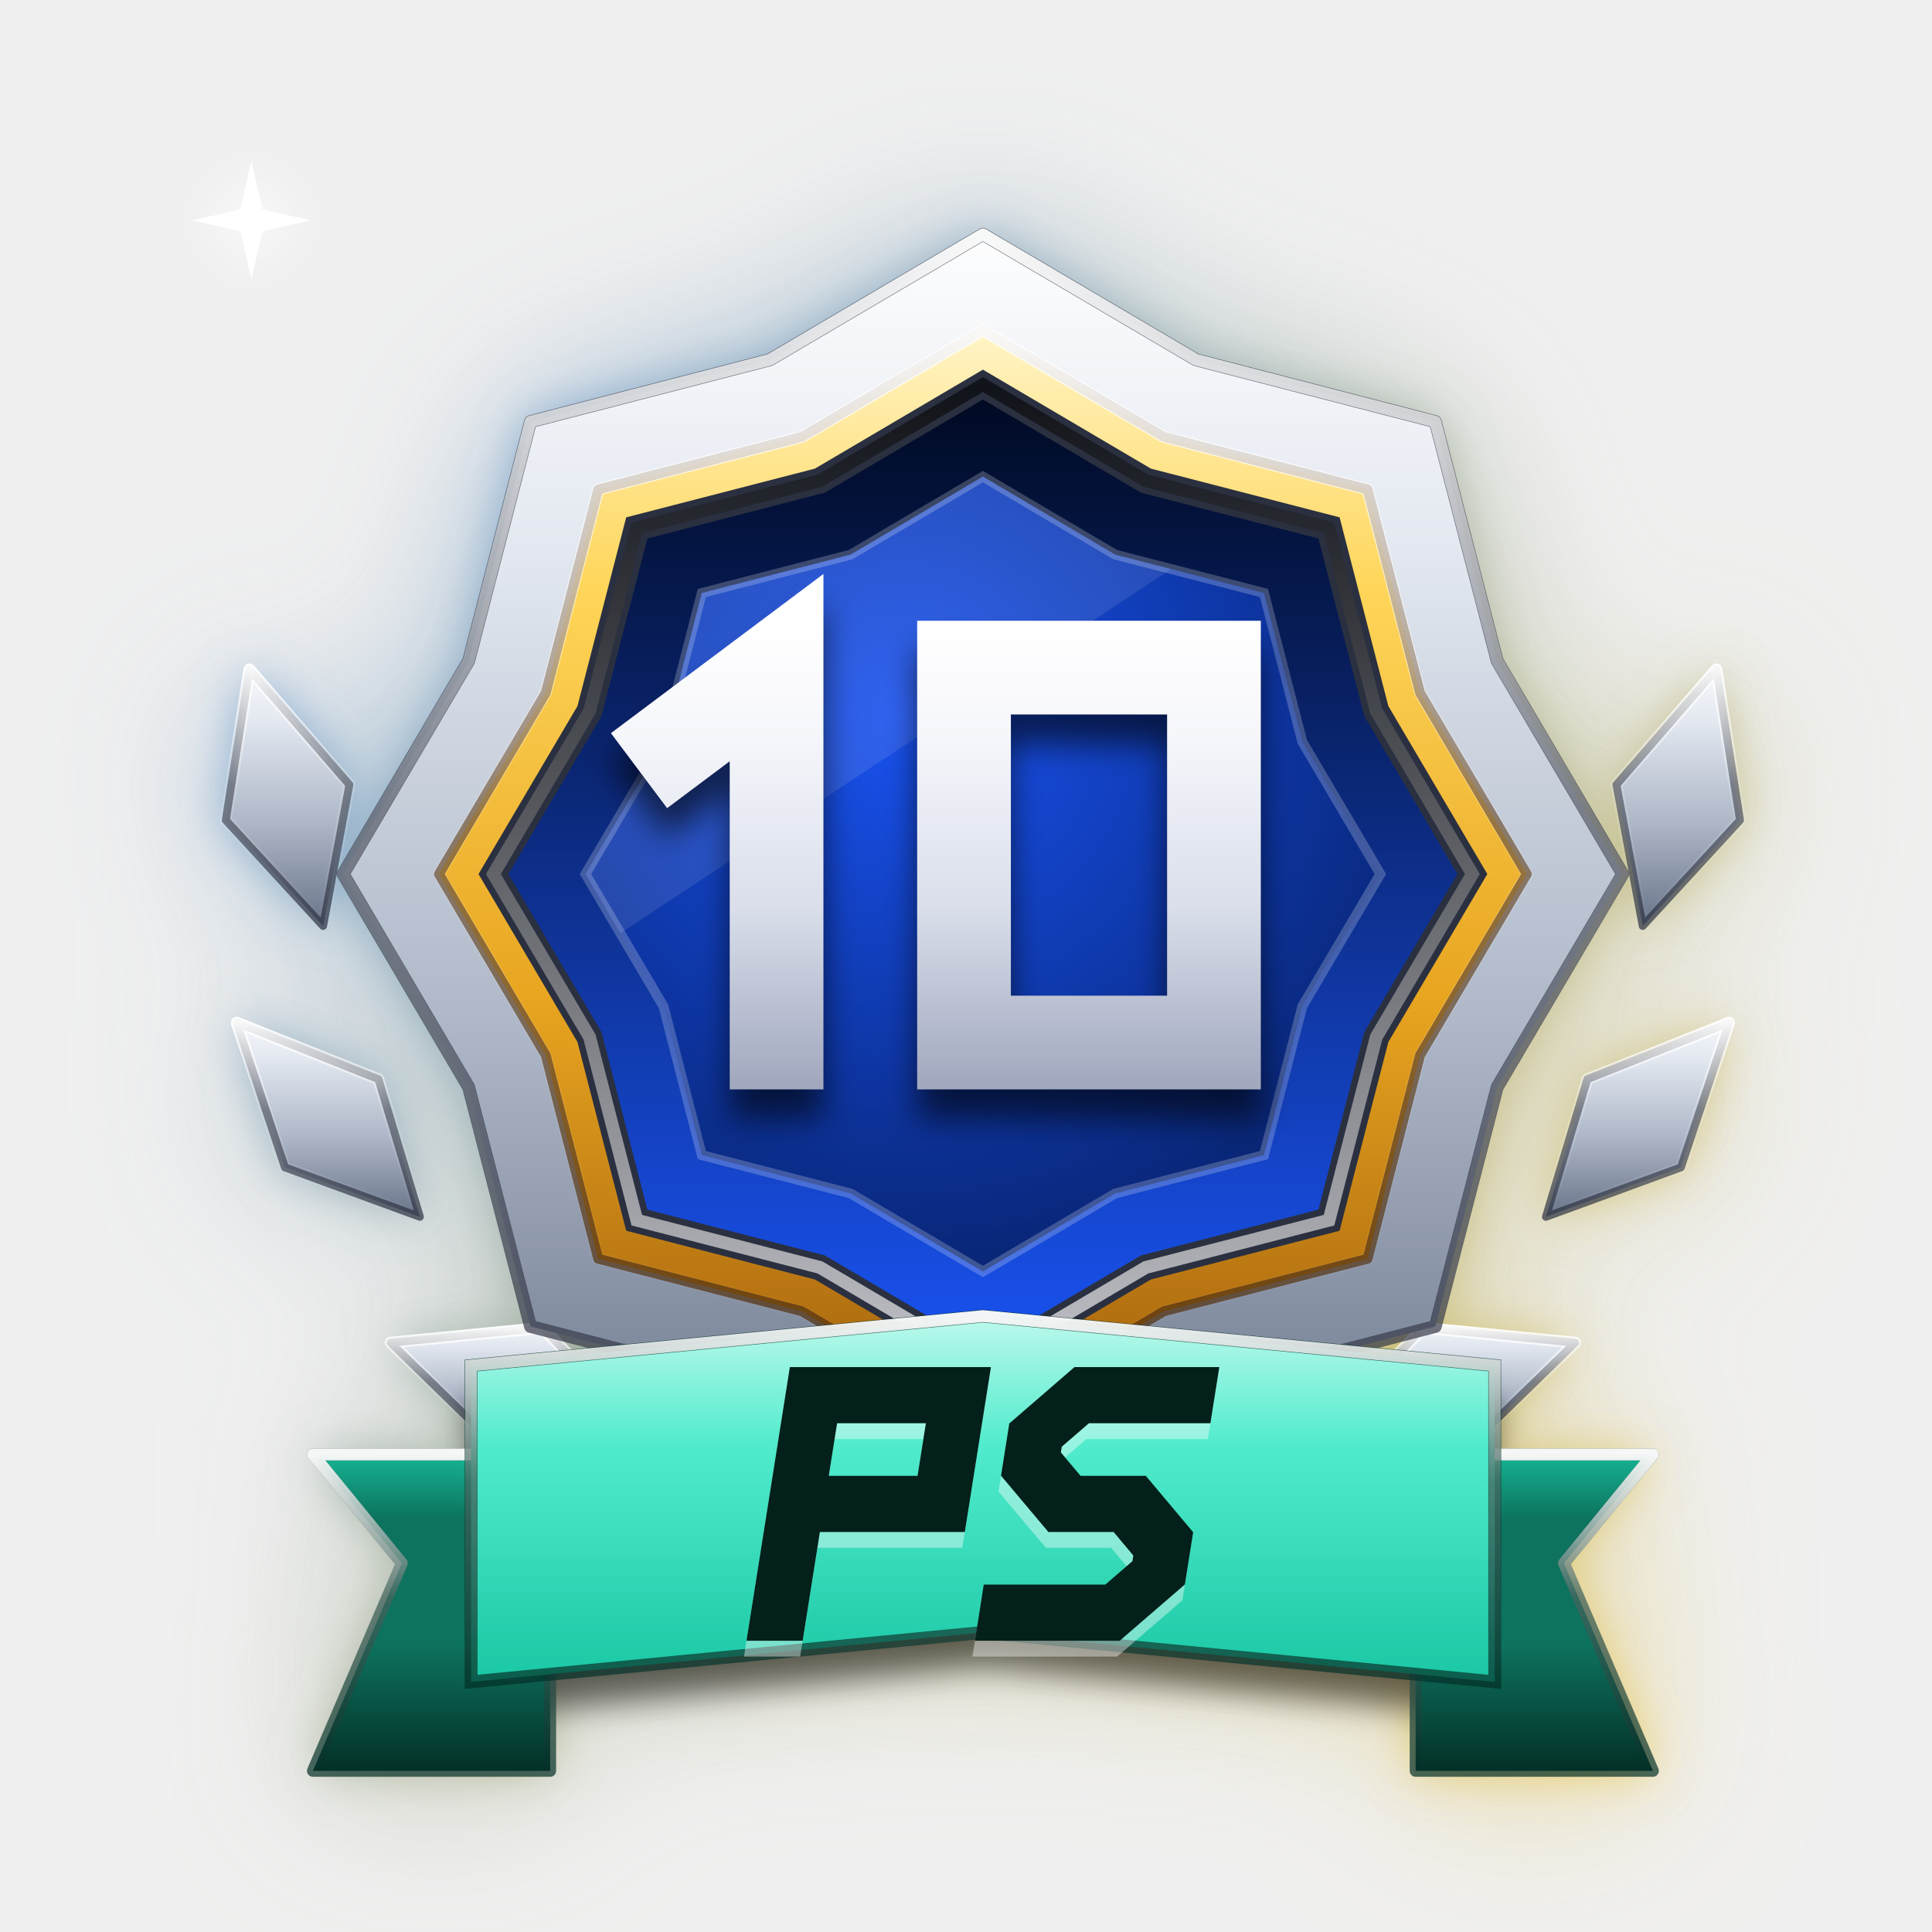
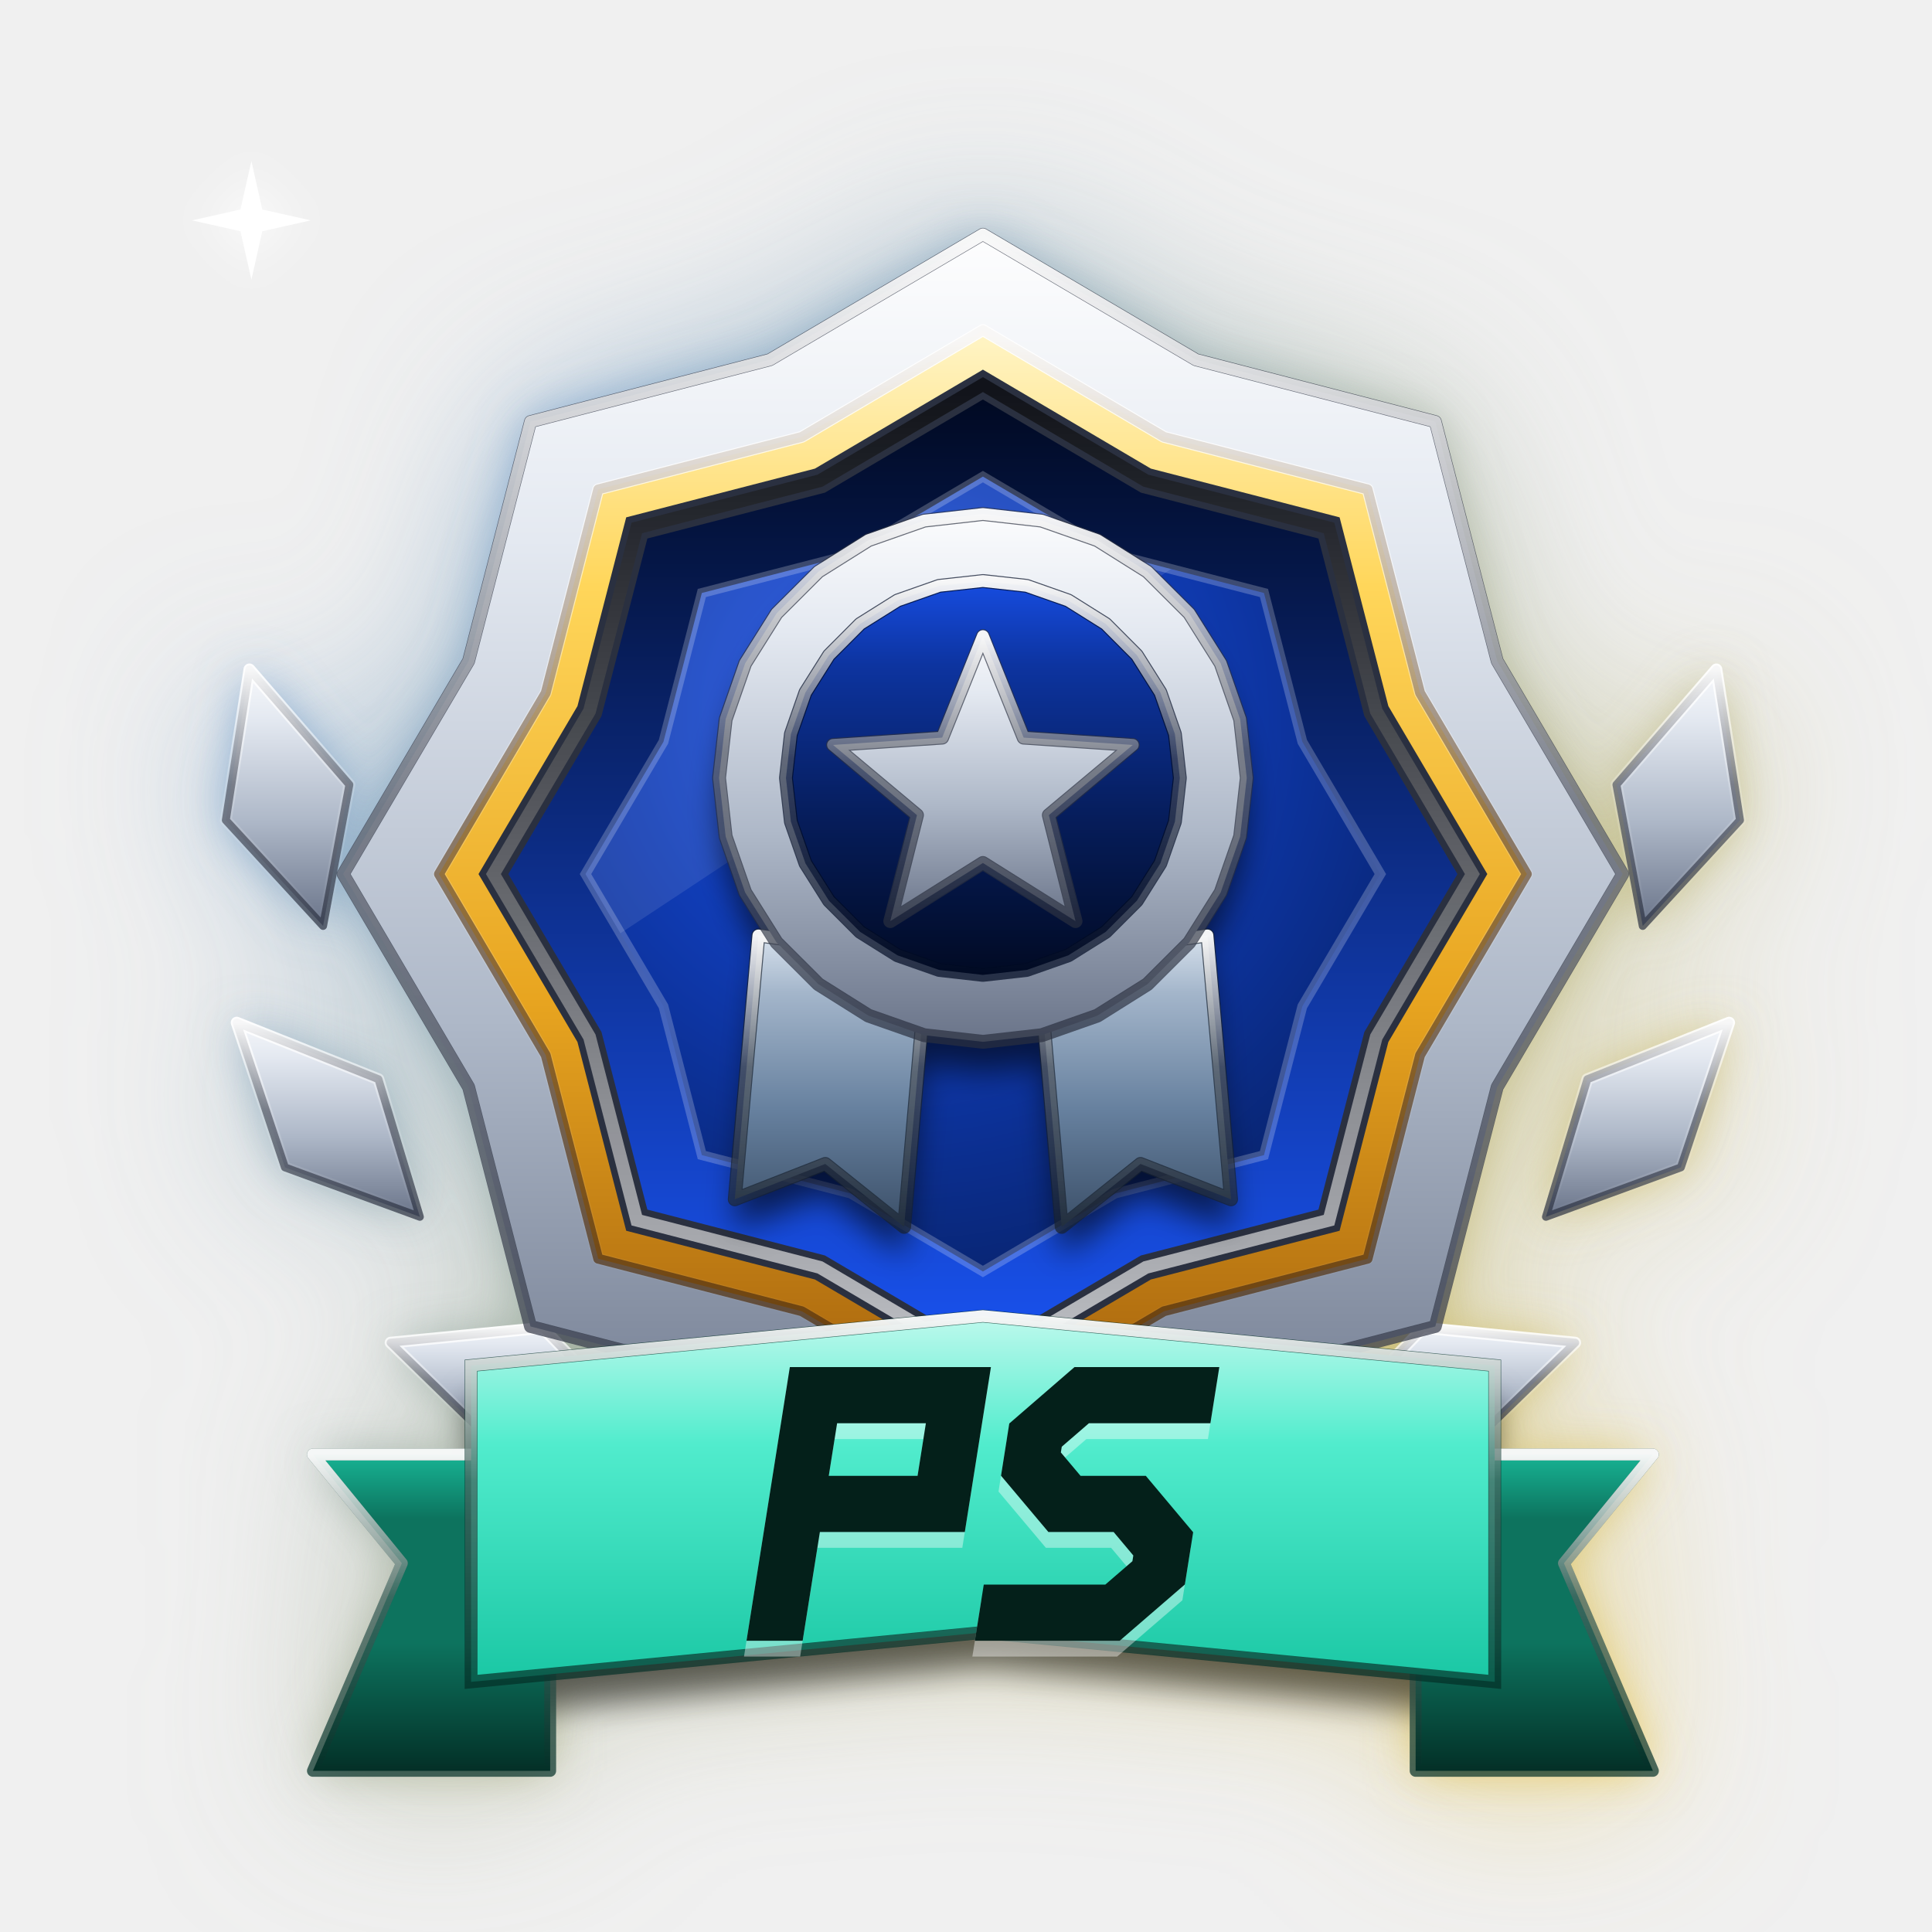
<svg xmlns="http://www.w3.org/2000/svg" viewBox="0 0 256 256" width="256" height="256">
  <defs>
    <linearGradient id="season-elite-ps-rim" x1="0" y1="0" x2="0" y2="1">
      <stop offset="0" stop-color="#fff" stop-opacity="0.95" />
      <stop offset="0.45" stop-color="#fff" stop-opacity="0.2" />
      <stop offset="1" stop-color="#fff" stop-opacity="0" />
    </linearGradient>
    <linearGradient id="season-elite-ps-lip" x1="0" y1="0" x2="0" y2="1">
      <stop offset="0" stop-color="#000" stop-opacity="0.6" />
      <stop offset="1" stop-color="#fff" stop-opacity="0.7" />
    </linearGradient>
    <filter id="season-elite-ps-sh" x="-30%" y="-30%" width="160%" height="160%">
      <feGaussianBlur stdDeviation="1.6" />
    </filter>
    <mask id="season-elite-ps-notch" maskUnits="userSpaceOnUse" x="-200" y="-200" width="656" height="656">
      <rect x="-200" y="-200" width="656" height="656" fill="#fff" />
    </mask>
    <linearGradient id="season-elite-ps-g0" gradientUnits="userSpaceOnUse" x1="0" y1="186.81" x2="0" y2="201.68">
      <stop offset="0" stop-color="#ffffff" />
      <stop offset="0.25" stop-color="#e4e9f1" />
      <stop offset="0.62" stop-color="#aeb8c8" />
      <stop offset="1" stop-color="#6a7489" />
    </linearGradient>
    <linearGradient id="season-elite-ps-g1" gradientUnits="userSpaceOnUse" x1="0" y1="171.9" x2="0" y2="186.17">
      <stop offset="0" stop-color="#ffffff" />
      <stop offset="0.25" stop-color="#e4e9f1" />
      <stop offset="0.62" stop-color="#aeb8c8" />
      <stop offset="1" stop-color="#6a7489" />
    </linearGradient>
    <linearGradient id="season-elite-ps-g2" gradientUnits="userSpaceOnUse" x1="0" y1="141.03" x2="0" y2="162.67">
      <stop offset="0" stop-color="#ffffff" />
      <stop offset="0.25" stop-color="#e4e9f1" />
      <stop offset="0.62" stop-color="#aeb8c8" />
      <stop offset="1" stop-color="#6a7489" />
    </linearGradient>
    <linearGradient id="season-elite-ps-g3" gradientUnits="userSpaceOnUse" x1="0" y1="105.3" x2="0" y2="133.25">
      <stop offset="0" stop-color="#ffffff" />
      <stop offset="0.25" stop-color="#e4e9f1" />
      <stop offset="0.62" stop-color="#aeb8c8" />
      <stop offset="1" stop-color="#6a7489" />
    </linearGradient>
    <linearGradient id="season-elite-ps-disha" gradientUnits="userSpaceOnUse" x1="0" y1="80" x2="0" y2="176">
      <stop offset="0" stop-color="#010a23" />
      <stop offset="1" stop-color="#1952f0" />
    </linearGradient>
    <radialGradient id="season-elite-ps-dishb" gradientUnits="userSpaceOnUse" cx="119.96" cy="111.92" r="68.34">
      <stop offset="0" stop-color="#1952f0" />
      <stop offset="0.55" stop-color="#0d34a0" />
      <stop offset="1" stop-color="#061d5b" />
    </radialGradient>
    <clipPath id="season-elite-ps-dishc">
      <path d="M128 87.8L141.38 95.69L156.43 99.57L160.31 114.62L168.2 128L160.31 141.38L156.43 156.43L141.38 160.31L128 168.2L114.62 160.31L99.57 156.43L95.69 141.38L87.8 128L95.69 114.62L99.57 99.57L114.62 95.69Z" />
    </clipPath>
-     <linearGradient id="season-elite-ps-g4" gradientUnits="userSpaceOnUse" x1="0" y1="103.12" x2="0" y2="149.04">
-       <stop offset="0" stop-color="#ffffff" />
-       <stop offset="0.25" stop-color="#f5f6fb" />
-       <stop offset="0.62" stop-color="#d9deea" />
-       <stop offset="1" stop-color="#a2a9bf" />
+     <linearGradient id="season-elite-ps-g4" gradientUnits="userSpaceOnUse" x1="0" y1="132.21" x2="0" y2="163.69">
+       <stop offset="0" stop-color="#e8f0f8" />
+       <stop offset="0.25" stop-color="#a3b5ca" />
+       <stop offset="0.62" stop-color="#67819f" />
+       <stop offset="1" stop-color="#3b4f68" />
+     </linearGradient>
+     <linearGradient id="season-elite-ps-g5" gradientUnits="userSpaceOnUse" x1="0" y1="89.58" x2="0" y2="144.97">
+       <stop offset="0" stop-color="#ffffff" />
+       <stop offset="0.25" stop-color="#e4e9f1" />
+       <stop offset="0.62" stop-color="#aeb8c8" />
+       <stop offset="1" stop-color="#6a7489" />
+     </linearGradient>
+     <linearGradient id="season-elite-ps-g6" gradientUnits="userSpaceOnUse" x1="0" y1="96.36" x2="0" y2="138.2">
+       <stop offset="0" stop-color="#1952f0" />
+       <stop offset="0.25" stop-color="#0d34a0" />
+       <stop offset="0.62" stop-color="#061d5b" />
+       <stop offset="1" stop-color="#010a23" />
+     </linearGradient>
+     <linearGradient id="season-elite-ps-g7" gradientUnits="userSpaceOnUse" x1="0" y1="101.93" x2="0" y2="132.76">
+       <stop offset="0" stop-color="#ffffff" />
+       <stop offset="0.25" stop-color="#e4e9f1" />
+       <stop offset="0.62" stop-color="#aeb8c8" />
+       <stop offset="1" stop-color="#6a7489" />
    </linearGradient>
    <linearGradient id="season-elite-ps-sea" gradientUnits="userSpaceOnUse" x1="0" y1="172.71" x2="0" y2="209.71">
      <stop offset="0" stop-color="#bef9ed" />
      <stop offset="0.35" stop-color="#51eccd" />
      <stop offset="1" stop-color="#1ac7a4" />
    </linearGradient>
-     <linearGradient id="season-elite-ps-g5" gradientUnits="userSpaceOnUse" x1="0" y1="184.71" x2="0" y2="218.71">
+     <linearGradient id="season-elite-ps-g8" gradientUnits="userSpaceOnUse" x1="0" y1="184.71" x2="0" y2="218.71">
      <stop offset="0" stop-color="#1ac7a4" />
      <stop offset="0.25" stop-color="#0d735e" />
      <stop offset="0.62" stop-color="#0d735e" />
      <stop offset="1" stop-color="#033027" />
    </linearGradient>
    <filter id="season-elite-ps-spk" x="-100%" y="-100%" width="300%" height="300%">
      <feGaussianBlur stdDeviation="2.2" />
    </filter>
    <linearGradient id="season-elite-ps-aura" gradientUnits="userSpaceOnUse" x1="23.29" y1="33.29" x2="232.71" y2="222.71">
      <stop offset="0" stop-color="#3d8bff" />
      <stop offset="1" stop-color="#ffcf3d" />
    </linearGradient>
    <filter id="season-elite-ps-aw" x="-60%" y="-60%" width="220%" height="220%">
      <feGaussianBlur stdDeviation="9" />
    </filter>
    <filter id="season-elite-ps-at" x="-60%" y="-60%" width="220%" height="220%">
      <feGaussianBlur stdDeviation="2.4" />
    </filter>
-     <linearGradient id="season-elite-ps-g6" gradientUnits="userSpaceOnUse" x1="0" y1="70.98" x2="0" y2="183.02">
+     <linearGradient id="season-elite-ps-g9" gradientUnits="userSpaceOnUse" x1="0" y1="70.98" x2="0" y2="183.02">
      <stop offset="0" stop-color="#fff7cf" />
      <stop offset="0.25" stop-color="#ffd65a" />
      <stop offset="0.62" stop-color="#e8a520" />
      <stop offset="1" stop-color="#a3600c" />
    </linearGradient>
-     <linearGradient id="season-elite-ps-g7" gradientUnits="userSpaceOnUse" x1="0" y1="61.29" x2="0" y2="192.71">
+     <linearGradient id="season-elite-ps-g10" gradientUnits="userSpaceOnUse" x1="0" y1="61.29" x2="0" y2="192.71">
      <stop offset="0" stop-color="#ffffff" />
      <stop offset="0.25" stop-color="#e4e9f1" />
      <stop offset="0.62" stop-color="#aeb8c8" />
      <stop offset="1" stop-color="#6a7489" />
    </linearGradient>
    <clipPath id="season-elite-ps-clip">
      <path d="M128 80L143.98 89.42L161.94 94.06L166.58 112.02L176 128L166.58 143.98L161.94 161.94L143.98 166.58L128 176L112.02 166.58L94.06 161.94L89.42 143.98L80 128L89.42 112.02L94.06 94.06L112.02 89.42Z" />
    </clipPath>
  </defs>
  <g transform="translate(128 128) scale(1.31) translate(-126.29 -137.3)">
    <g data-camada="aura" fill="url(#season-elite-ps-aura)">
      <path d="M128 63.29L149.55 75.98L173.76 82.24L180.02 106.45L192.71 128L180.02 149.55L173.76 173.76L149.55 180.02L128 192.71L106.45 180.02L82.24 173.76L75.98 149.55L63.29 128L75.98 106.45L82.24 82.24L106.45 75.98ZM132.23 193.43L146.01 188.81L158.97 197.19L144.2 201.68ZM111.8 201.68L97.03 197.19L109.99 188.81L123.77 193.43ZM162.44 184.34L172.55 173.9L187.91 175.4L176.85 186.17ZM79.15 186.17L68.09 175.4L83.45 173.9L93.56 184.34ZM184.95 162.67L189.14 148.75L203.48 143.03L198.6 157.67ZM57.4 157.67L52.52 143.03L66.86 148.75L71.05 162.67ZM194.74 133.25L192.08 118.96L202.19 107.3L204.58 122.55ZM51.42 122.55L53.81 107.3L63.92 118.96L61.26 133.25ZM76.23 177.71L128 172.71L179.77 177.71L179.77 209.71L128 204.71L76.23 209.71ZM84.23 186.71L60.23 186.71L69.23 197.71L60.23 218.71L84.23 218.71ZM171.77 218.71L195.77 218.71L186.77 197.71L195.77 186.71L171.77 186.71Z" filter="url(#season-elite-ps-aw)" opacity="0.72" />
      <path d="M128 63.29L149.55 75.98L173.76 82.24L180.02 106.45L192.71 128L180.02 149.55L173.76 173.76L149.55 180.02L128 192.71L106.45 180.02L82.24 173.76L75.98 149.55L63.29 128L75.98 106.45L82.24 82.24L106.45 75.98ZM132.23 193.43L146.01 188.81L158.97 197.19L144.2 201.68ZM111.8 201.68L97.03 197.19L109.99 188.81L123.77 193.43ZM162.44 184.34L172.55 173.9L187.91 175.4L176.85 186.17ZM79.15 186.17L68.09 175.4L83.45 173.9L93.56 184.34ZM184.95 162.67L189.14 148.75L203.48 143.03L198.6 157.67ZM57.4 157.67L52.52 143.03L66.86 148.75L71.05 162.67ZM194.74 133.25L192.08 118.96L202.19 107.3L204.58 122.55ZM51.42 122.55L53.81 107.3L63.92 118.96L61.26 133.25ZM76.23 177.71L128 172.71L179.77 177.71L179.77 209.71L128 204.71L76.23 209.71ZM84.23 186.71L60.23 186.71L69.23 197.71L60.23 218.71L84.23 218.71ZM171.77 218.71L195.77 218.71L186.77 197.71L195.77 186.71L171.77 186.71Z" filter="url(#season-elite-ps-at)" opacity="0.87" />
    </g>
    <g data-camada="raios" />
    <g data-camada="ornamentos">
      <path d="M132.23 193.43L146.01 188.81L158.97 197.19L144.2 201.68Z" fill="url(#season-elite-ps-g0)" stroke="#2a3040" stroke-opacity="0.7" stroke-width="0.8" stroke-linejoin="round" />
      <path d="M132.23 193.43L146.01 188.81L158.97 197.19L144.2 201.68Z" fill="none" stroke="url(#season-elite-ps-rim)" stroke-width="1.2" stroke-linejoin="round" />
      <path d="M111.8 201.68L97.03 197.19L109.99 188.81L123.77 193.43Z" fill="url(#season-elite-ps-g0)" stroke="#2a3040" stroke-opacity="0.7" stroke-width="0.8" stroke-linejoin="round" />
      <path d="M111.8 201.68L97.03 197.19L109.99 188.81L123.77 193.43Z" fill="none" stroke="url(#season-elite-ps-rim)" stroke-width="1.2" stroke-linejoin="round" />
      <path d="M162.44 184.34L172.55 173.9L187.91 175.4L176.85 186.17Z" fill="url(#season-elite-ps-g1)" stroke="#2a3040" stroke-opacity="0.7" stroke-width="0.8" stroke-linejoin="round" />
      <path d="M162.44 184.34L172.55 173.9L187.91 175.4L176.85 186.17Z" fill="none" stroke="url(#season-elite-ps-rim)" stroke-width="1.2" stroke-linejoin="round" />
      <path d="M79.15 186.17L68.09 175.4L83.45 173.9L93.56 184.34Z" fill="url(#season-elite-ps-g1)" stroke="#2a3040" stroke-opacity="0.7" stroke-width="0.8" stroke-linejoin="round" />
      <path d="M79.15 186.17L68.09 175.4L83.45 173.9L93.56 184.34Z" fill="none" stroke="url(#season-elite-ps-rim)" stroke-width="1.2" stroke-linejoin="round" />
      <path d="M184.95 162.67L189.14 148.75L203.48 143.03L198.6 157.67Z" fill="url(#season-elite-ps-g2)" stroke="#2a3040" stroke-opacity="0.7" stroke-width="0.8" stroke-linejoin="round" />
      <path d="M184.95 162.67L189.14 148.75L203.48 143.03L198.6 157.67Z" fill="none" stroke="url(#season-elite-ps-rim)" stroke-width="1.2" stroke-linejoin="round" />
      <path d="M57.4 157.67L52.52 143.03L66.86 148.75L71.05 162.67Z" fill="url(#season-elite-ps-g2)" stroke="#2a3040" stroke-opacity="0.7" stroke-width="0.8" stroke-linejoin="round" />
      <path d="M57.4 157.67L52.52 143.03L66.86 148.75L71.05 162.67Z" fill="none" stroke="url(#season-elite-ps-rim)" stroke-width="1.2" stroke-linejoin="round" />
      <path d="M194.74 133.25L192.08 118.96L202.19 107.3L204.58 122.55Z" fill="url(#season-elite-ps-g3)" stroke="#2a3040" stroke-opacity="0.7" stroke-width="0.8" stroke-linejoin="round" />
      <path d="M194.74 133.25L192.08 118.96L202.19 107.3L204.58 122.55Z" fill="none" stroke="url(#season-elite-ps-rim)" stroke-width="1.2" stroke-linejoin="round" />
      <path d="M51.42 122.55L53.81 107.3L63.92 118.96L61.26 133.25Z" fill="url(#season-elite-ps-g3)" stroke="#2a3040" stroke-opacity="0.7" stroke-width="0.8" stroke-linejoin="round" />
      <path d="M51.42 122.55L53.81 107.3L63.92 118.96L61.26 133.25Z" fill="none" stroke="url(#season-elite-ps-rim)" stroke-width="1.2" stroke-linejoin="round" />
    </g>
    <g data-camada="moldura" mask="url(#season-elite-ps-notch)">
-       <path d="M128 63.29L149.55 75.98L173.76 82.24L180.02 106.45L192.71 128L180.02 149.55L173.76 173.76L149.55 180.02L128 192.71L106.45 180.02L82.24 173.76L75.98 149.55L63.29 128L75.98 106.45L82.24 82.24L106.45 75.98Z" fill="url(#season-elite-ps-g7)" stroke="#2a3040" stroke-opacity="0.7" stroke-width="1.3" stroke-linejoin="round" />
+       <path d="M128 63.29L149.55 75.98L173.76 82.24L180.02 106.45L192.71 128L180.02 149.55L173.76 173.76L149.55 180.02L128 192.71L106.45 180.02L82.24 173.76L75.98 149.55L63.29 128L75.98 106.45L82.24 82.24L106.45 75.98Z" fill="url(#season-elite-ps-g10)" stroke="#2a3040" stroke-opacity="0.7" stroke-width="1.3" stroke-linejoin="round" />
      <path d="M128 63.29L149.55 75.98L173.76 82.24L180.02 106.45L192.71 128L180.02 149.55L173.76 173.76L149.55 180.02L128 192.71L106.45 180.02L82.24 173.76L75.98 149.55L63.29 128L75.98 106.45L82.24 82.24L106.45 75.98Z" fill="none" stroke="url(#season-elite-ps-rim)" stroke-width="1.2" stroke-linejoin="round" />
    </g>
    <g data-camada="anel">
-       <path d="M128 72.98L146.32 83.78L166.91 89.09L172.22 109.68L183.02 128L172.22 146.32L166.91 166.91L146.32 172.22L128 183.02L109.68 172.22L89.09 166.91L83.78 146.32L72.98 128L83.78 109.68L89.09 89.09L109.68 83.78Z" fill="url(#season-elite-ps-g6)" stroke="#4a2805" stroke-opacity="0.7" stroke-width="1" stroke-linejoin="round" />
+       <path d="M128 72.98L146.32 83.78L166.91 89.09L172.22 109.68L183.02 128L172.22 146.32L166.91 166.91L146.32 172.22L128 183.02L109.68 172.22L89.09 166.91L83.78 146.32L72.98 128L83.78 109.68L89.09 89.09L109.68 83.78Z" fill="url(#season-elite-ps-g9)" stroke="#4a2805" stroke-opacity="0.7" stroke-width="1" stroke-linejoin="round" />
      <path d="M128 72.98L146.32 83.78L166.91 89.09L172.22 109.68L183.02 128L172.22 146.32L166.91 166.91L146.32 172.22L128 183.02L109.68 172.22L89.09 166.91L83.78 146.32L72.98 128L83.78 109.68L89.09 89.09L109.68 83.78Z" fill="none" stroke="url(#season-elite-ps-rim)" stroke-width="1.2" stroke-linejoin="round" />
    </g>
    <g data-camada="detalhes" />
    <g data-camada="sulco">
      <path d="M128 76.98L144.99 86.99L164.08 91.92L169.01 111.01L179.02 128L169.01 144.99L164.08 164.08L144.99 169.01L128 179.02L111.01 169.01L91.92 164.08L86.99 144.99L76.98 128L86.99 111.01L91.92 91.92L111.01 86.99Z" fill="#2a3040" />
      <path d="M128 78.49L144.48 88.21L163.01 92.99L167.79 111.52L177.51 128L167.79 144.48L163.01 163.01L144.48 167.79L128 177.51L111.52 167.79L92.99 163.01L88.21 144.48L78.49 128L88.21 111.52L92.99 92.99L111.52 88.21Z" fill="none" stroke="url(#season-elite-ps-lip)" stroke-width="1.3" />
    </g>
    <g data-camada="placa">
      <path d="M128 80L143.98 89.42L161.94 94.06L166.58 112.02L176 128L166.58 143.98L161.94 161.94L143.98 166.58L128 176L112.02 166.58L94.06 161.94L89.42 143.98L80 128L89.42 112.02L94.06 94.06L112.02 89.42Z" fill="url(#season-elite-ps-disha)" />
      <path d="M128 87.8L141.38 95.69L156.43 99.57L160.31 114.62L168.2 128L160.31 141.38L156.43 156.43L141.38 160.31L128 168.2L114.62 160.31L99.57 156.43L95.69 141.38L87.8 128L95.69 114.62L99.57 99.57L114.62 95.69Z" fill="url(#season-elite-ps-dishb)" />
      <g clip-path="url(#season-elite-ps-dishc)">
        <path d="M85.8 85.8L164.18 85.8L85.8 137.65Z" fill="#fff" opacity="0.1" />
      </g>
      <path d="M128 87.8L141.38 95.69L156.43 99.57L160.31 114.62L168.2 128L160.31 141.38L156.43 156.43L141.38 160.31L128 168.2L114.62 160.31L99.57 156.43L95.69 141.38L87.8 128L95.69 114.62L99.57 99.57L114.62 95.69Z" fill="none" stroke="#fff" stroke-opacity="0.22" stroke-width="1" />
    </g>
    <g data-camada="centro">
-       <path d="M97.01 114.7L107.13 107.12L107.13 145.04M126.09 107.12L151.37 107.12L151.37 145.04L126.09 145.04Z" fill="none" stroke-width="9.48" stroke-linecap="square" stroke-linejoin="miter" stroke="#000" opacity="0.6" transform="translate(0 3)" filter="url(#season-elite-ps-sh)" />
-       <path d="M97.01 114.7L107.13 107.12L107.13 145.04M126.09 107.12L151.37 107.12L151.37 145.04L126.09 145.04Z" fill="none" stroke-width="9.48" stroke-linecap="square" stroke-linejoin="miter" stroke="url(#season-elite-ps-g4)" />
+       <g fill="#000" opacity="0.6" filter="url(#season-elite-ps-sh)">
+         <path d="M105.29 137.21L122.42 139.6L120.03 166.69L112.06 160.32L102.9 163.9Z" />
+         <path d="M150.71 137.21L133.58 139.6L135.97 166.69L143.94 160.32L153.1 163.9Z" />
+         <path d="M154.69 121.28L154.02 127.21L152.05 132.86L148.87 137.92L144.64 142.14L139.58 145.32L133.94 147.3L128 147.97L122.06 147.3L116.42 145.32L111.36 142.14L107.13 137.92L103.95 132.86L101.98 127.21L101.31 121.28L101.98 115.34L103.95 109.69L107.13 104.63L111.36 100.41L116.42 97.23L122.06 95.25L128 94.58L133.94 95.25L139.58 97.23L144.64 100.41L148.87 104.63L152.05 109.69L154.02 115.34Z" />
+         <path d="M128 106.93L132.12 117.2L143.16 117.94L134.67 125.04L137.37 135.76L128 129.88L118.63 135.76L121.33 125.04L112.84 117.94L123.88 117.2Z" />
+       </g>
+       <path d="M105.29 134.21L122.42 136.6L120.03 163.69L112.06 157.32L102.9 160.9Z" fill="url(#season-elite-ps-g4)" stroke="#17212e" stroke-opacity="0.7" stroke-width="1.4" stroke-linejoin="round" />
+       <path d="M105.29 134.21L122.42 136.6L120.03 163.69L112.06 157.32L102.9 160.9Z" fill="none" stroke="url(#season-elite-ps-rim)" stroke-width="1.2" stroke-linejoin="round" />
+       <path d="M150.71 134.21L133.58 136.6L135.97 163.69L143.94 157.32L153.1 160.9Z" fill="url(#season-elite-ps-g4)" stroke="#17212e" stroke-opacity="0.7" stroke-width="1.4" stroke-linejoin="round" />
+       <path d="M150.71 134.21L133.58 136.6L135.97 163.69L143.94 157.32L153.1 160.9Z" fill="none" stroke="url(#season-elite-ps-rim)" stroke-width="1.2" stroke-linejoin="round" />
+       <path d="M154.69 118.28L154.02 124.21L152.05 129.86L148.87 134.92L144.64 139.14L139.58 142.32L133.94 144.3L128 144.97L122.06 144.3L116.42 142.32L111.36 139.14L107.13 134.92L103.95 129.86L101.98 124.21L101.31 118.28L101.98 112.34L103.95 106.69L107.13 101.63L111.36 97.41L116.42 94.23L122.06 92.25L128 91.58L133.94 92.25L139.58 94.23L144.64 97.41L148.87 101.63L152.05 106.69L154.02 112.34Z" fill="url(#season-elite-ps-g5)" stroke="#2a3040" stroke-opacity="0.7" stroke-width="1.4" stroke-linejoin="round" />
+       <path d="M154.69 118.28L154.02 124.21L152.05 129.86L148.87 134.92L144.64 139.14L139.58 142.32L133.94 144.3L128 144.97L122.06 144.3L116.42 142.32L111.36 139.14L107.13 134.92L103.95 129.86L101.98 124.21L101.31 118.28L101.98 112.34L103.95 106.69L107.13 101.63L111.36 97.41L116.42 94.23L122.06 92.25L128 91.58L133.94 92.25L139.58 94.23L144.64 97.41L148.87 101.63L152.05 106.69L154.02 112.34Z" fill="none" stroke="url(#season-elite-ps-rim)" stroke-width="1.2" stroke-linejoin="round" />
+       <path d="M147.92 118.28L147.42 122.71L145.95 126.92L143.57 130.7L140.42 133.85L136.64 136.22L132.43 137.7L128 138.2L123.57 137.7L119.36 136.22L115.58 133.85L112.43 130.7L110.05 126.92L108.58 122.71L108.08 118.28L108.58 113.84L110.05 109.63L112.43 105.86L115.58 102.7L119.36 100.33L123.57 98.85L128 98.36L132.43 98.85L136.64 100.33L140.42 102.7L143.57 105.86L145.95 109.63L147.42 113.84Z" fill="url(#season-elite-ps-g6)" stroke="#010a23" stroke-opacity="0.7" stroke-width="1.4" stroke-linejoin="round" />
+       <path d="M147.92 118.28L147.42 122.71L145.95 126.92L143.57 130.7L140.42 133.85L136.64 136.22L132.43 137.7L128 138.2L123.57 137.7L119.36 136.22L115.58 133.85L112.43 130.7L110.05 126.92L108.58 122.71L108.08 118.28L108.58 113.84L110.05 109.63L112.43 105.86L115.58 102.7L119.36 100.33L123.57 98.85L128 98.36L132.43 98.85L136.64 100.33L140.42 102.7L143.57 105.86L145.95 109.63L147.42 113.84Z" fill="none" stroke="url(#season-elite-ps-rim)" stroke-width="1.2" stroke-linejoin="round" />
+       <path d="M128 103.93L132.12 114.2L143.16 114.94L134.67 122.04L137.37 132.76L128 126.88L118.63 132.76L121.33 122.04L112.84 114.94L123.88 114.2Z" fill="url(#season-elite-ps-g7)" stroke="#2a3040" stroke-opacity="0.7" stroke-width="1.4" stroke-linejoin="round" />
+       <path d="M128 103.93L132.12 114.2L143.16 114.94L134.67 122.04L137.37 132.76L128 126.88L118.63 132.76L121.33 122.04L112.84 114.94L123.88 114.2Z" fill="none" stroke="url(#season-elite-ps-rim)" stroke-width="1.2" stroke-linejoin="round" />
    </g>
    <g data-camada="topo" />
    <g data-camada="temporada">
      <g fill="#000" opacity="0.55" filter="url(#season-elite-ps-sh)">
        <path d="M76.23 181.21L128 176.21L179.77 181.21L179.77 213.21L128 208.21L76.23 213.21Z" />
      </g>
-       <path d="M84.23 186.71L60.23 186.71L69.23 197.71L60.23 218.71L84.23 218.71Z" fill="url(#season-elite-ps-g5)" stroke="#033027" stroke-opacity="0.7" stroke-width="1.2" stroke-linejoin="round" />
+       <path d="M84.23 186.71L60.23 186.71L69.23 197.71L60.23 218.71L84.23 218.71Z" fill="url(#season-elite-ps-g8)" stroke="#033027" stroke-opacity="0.7" stroke-width="1.2" stroke-linejoin="round" />
      <path d="M84.23 186.71L60.23 186.71L69.23 197.71L60.23 218.71L84.23 218.71Z" fill="none" stroke="url(#season-elite-ps-rim)" stroke-width="1.2" stroke-linejoin="round" />
-       <path d="M171.77 218.71L195.77 218.71L186.77 197.71L195.77 186.71L171.77 186.71Z" fill="url(#season-elite-ps-g5)" stroke="#033027" stroke-opacity="0.7" stroke-width="1.2" stroke-linejoin="round" />
+       <path d="M171.77 218.71L195.77 218.71L186.77 197.71L195.77 186.71L171.77 186.71Z" fill="url(#season-elite-ps-g8)" stroke="#033027" stroke-opacity="0.7" stroke-width="1.2" stroke-linejoin="round" />
      <path d="M171.77 218.71L195.77 218.71L186.77 197.71L195.77 186.71L171.77 186.71Z" fill="none" stroke="url(#season-elite-ps-rim)" stroke-width="1.2" stroke-linejoin="round" />
      <path d="M76.23 177.71L128 172.71L179.77 177.71L179.77 209.71L128 204.71L76.23 209.71Z" fill="url(#season-elite-ps-sea)" stroke="#033027" stroke-opacity="0.7" stroke-width="1.3" />
      <path d="M76.23 177.71L128 172.71L179.77 177.71L179.77 209.71L128 204.71L76.23 209.71Z" fill="none" stroke="url(#season-elite-ps-rim)" stroke-width="1.2" />
      <g transform="translate(128 191.71) skewX(-9) translate(-128 -191.71)">
        <path d="M109.12 202.71L109.12 180.71L123.78 180.71L123.78 191.71L109.12 191.71M146.88 180.71L136.25 180.71L132.22 184.75L132.22 187.68L136.25 191.71L142.85 191.71L146.88 195.75L146.88 198.68L142.85 202.71L132.22 202.71" fill="none" stroke-width="5.68" stroke-linejoin="miter" stroke-linecap="square" stroke="#ffffff66" transform="translate(0 1.6)" />
        <path d="M109.12 202.71L109.12 180.71L123.78 180.71L123.78 191.71L109.12 191.71M146.88 180.71L136.25 180.71L132.22 184.75L132.22 187.68L136.25 191.71L142.85 191.71L146.88 195.75L146.88 198.68L142.85 202.71L132.22 202.71" fill="none" stroke-width="5.68" stroke-linejoin="miter" stroke-linecap="square" stroke="#04201a" />
      </g>
    </g>
    <g data-camada="brilhos">
      <path d="M54.01 55.88L55.11 60.78L60.01 61.88L55.11 62.98L54.01 67.88L52.9 62.98L48.01 61.88L52.9 60.78Z" fill="#fff" filter="url(#season-elite-ps-spk)" opacity="0.9" />
      <path d="M54.01 55.88L55.11 60.78L60.01 61.88L55.11 62.98L54.01 67.88L52.9 62.98L48.01 61.88L52.9 60.78Z" fill="#fff" />
    </g>
  </g>
</svg>
